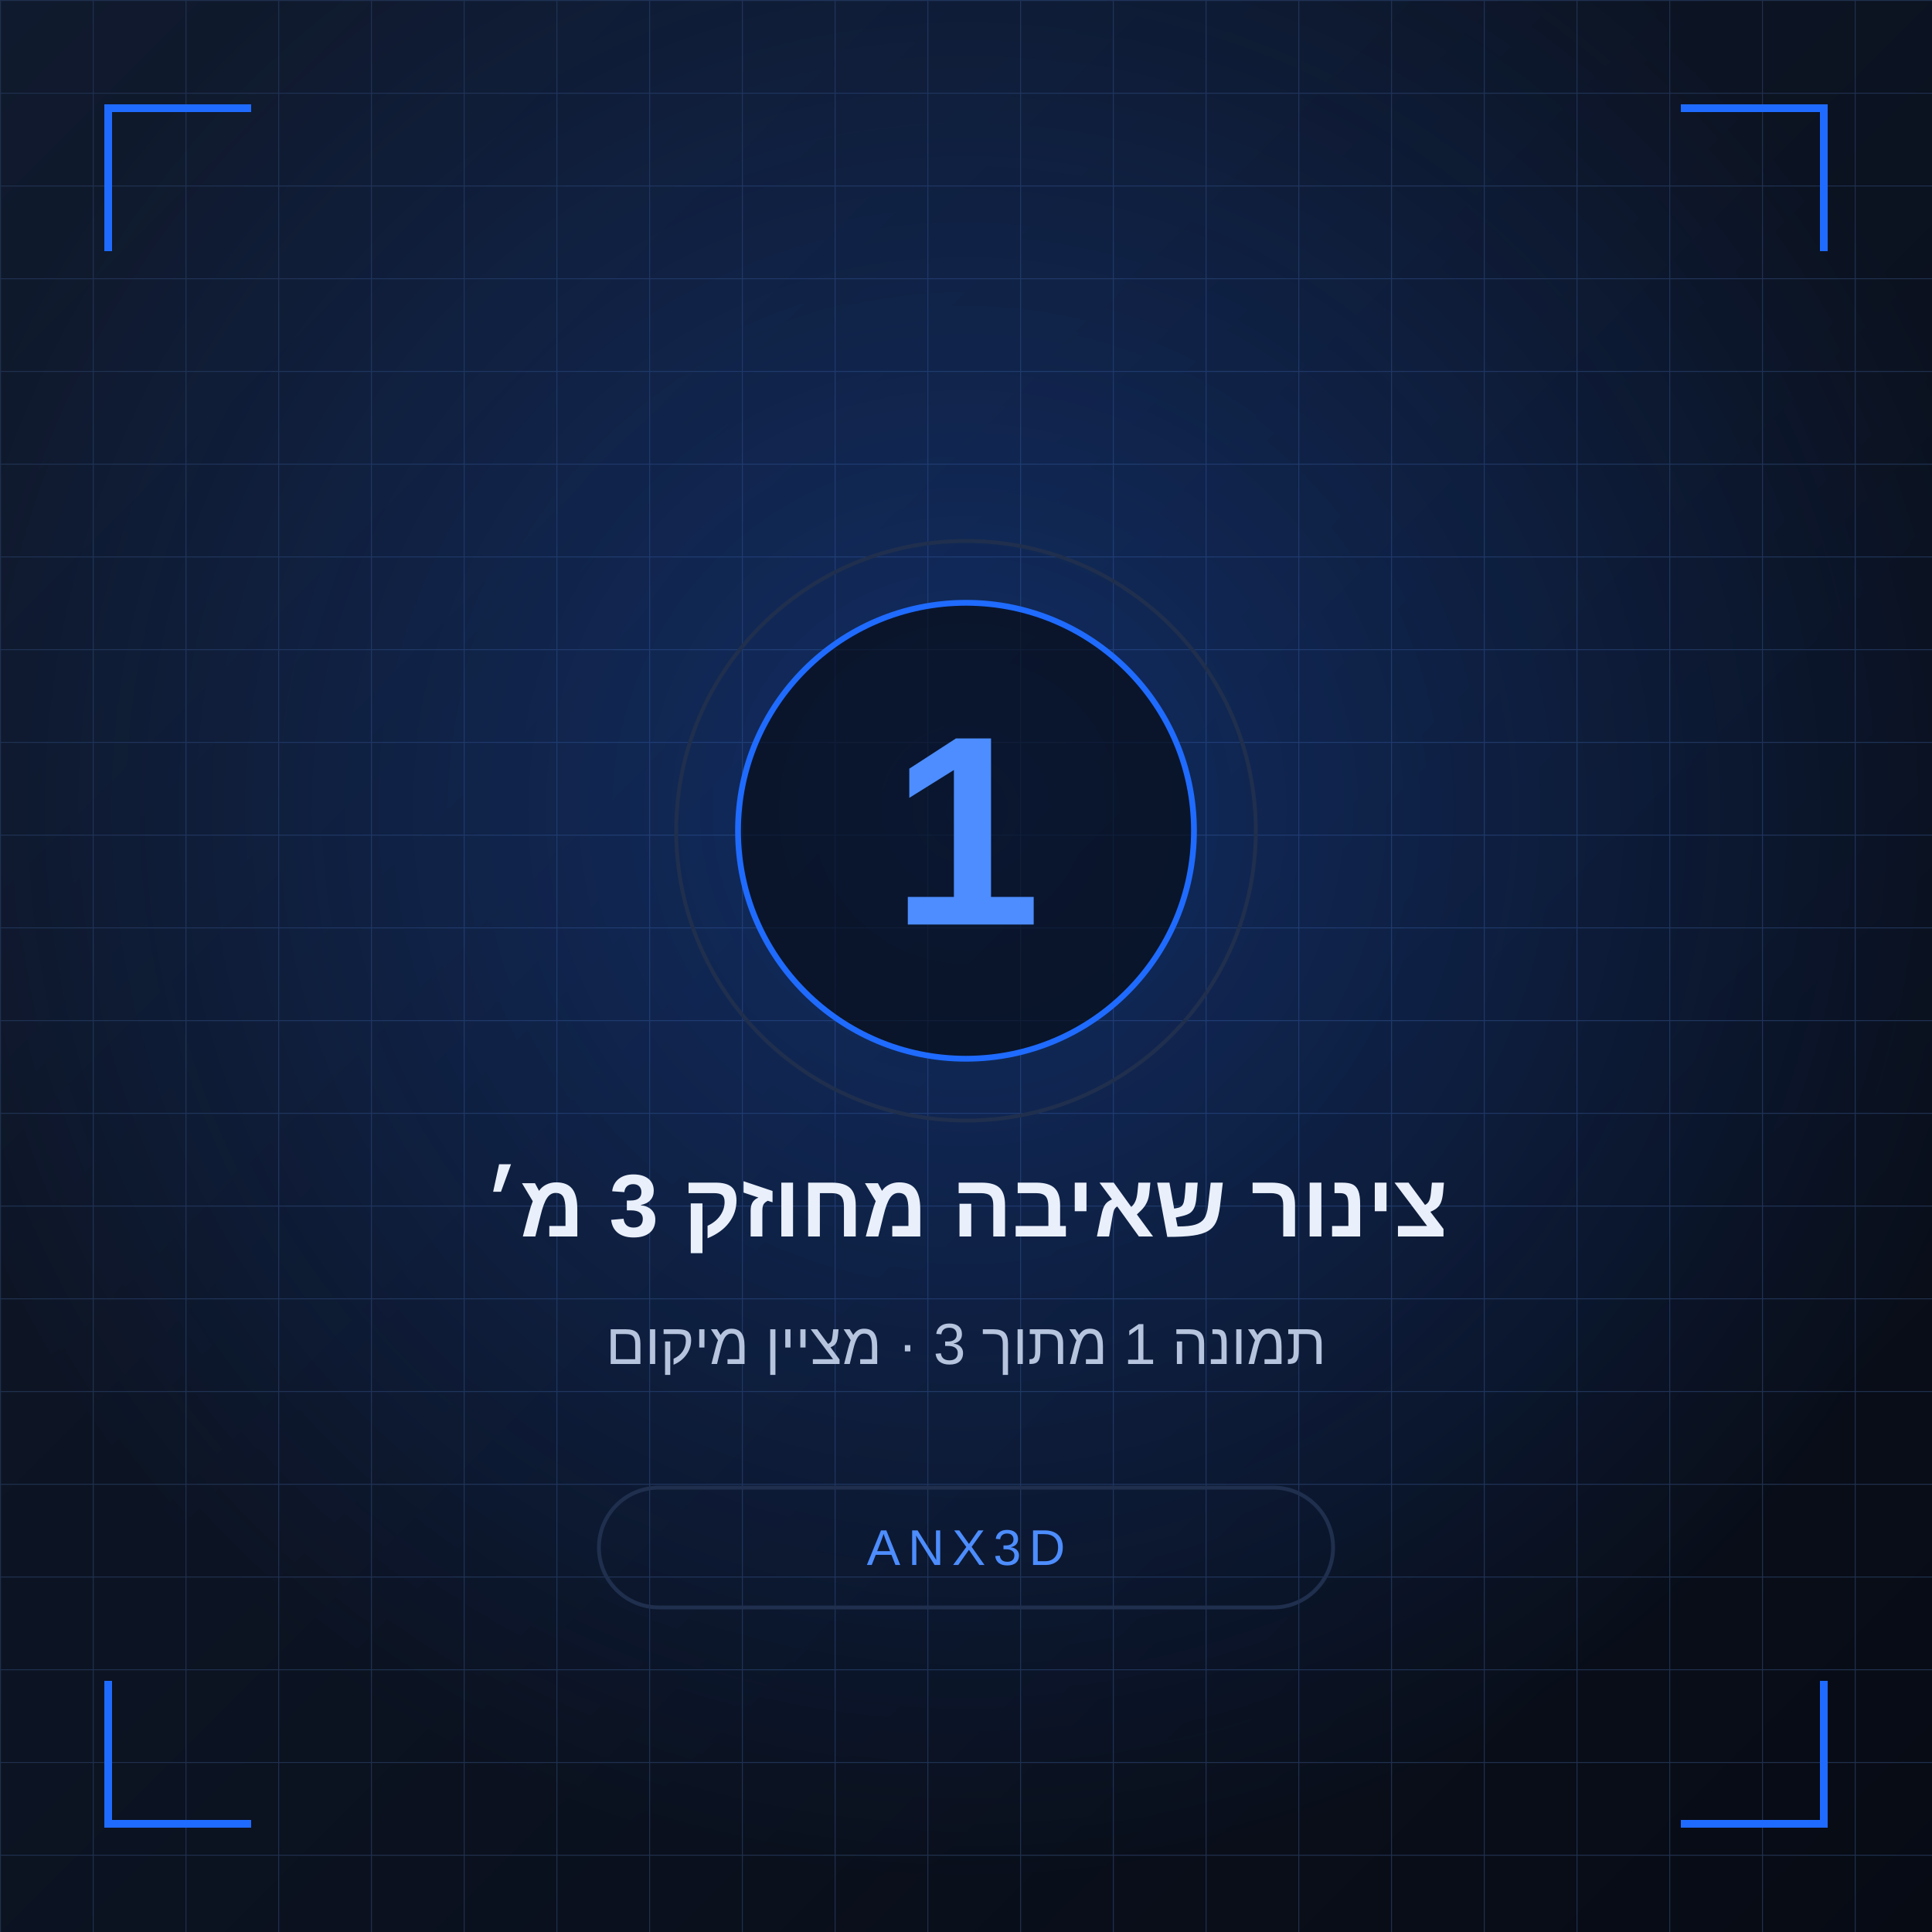
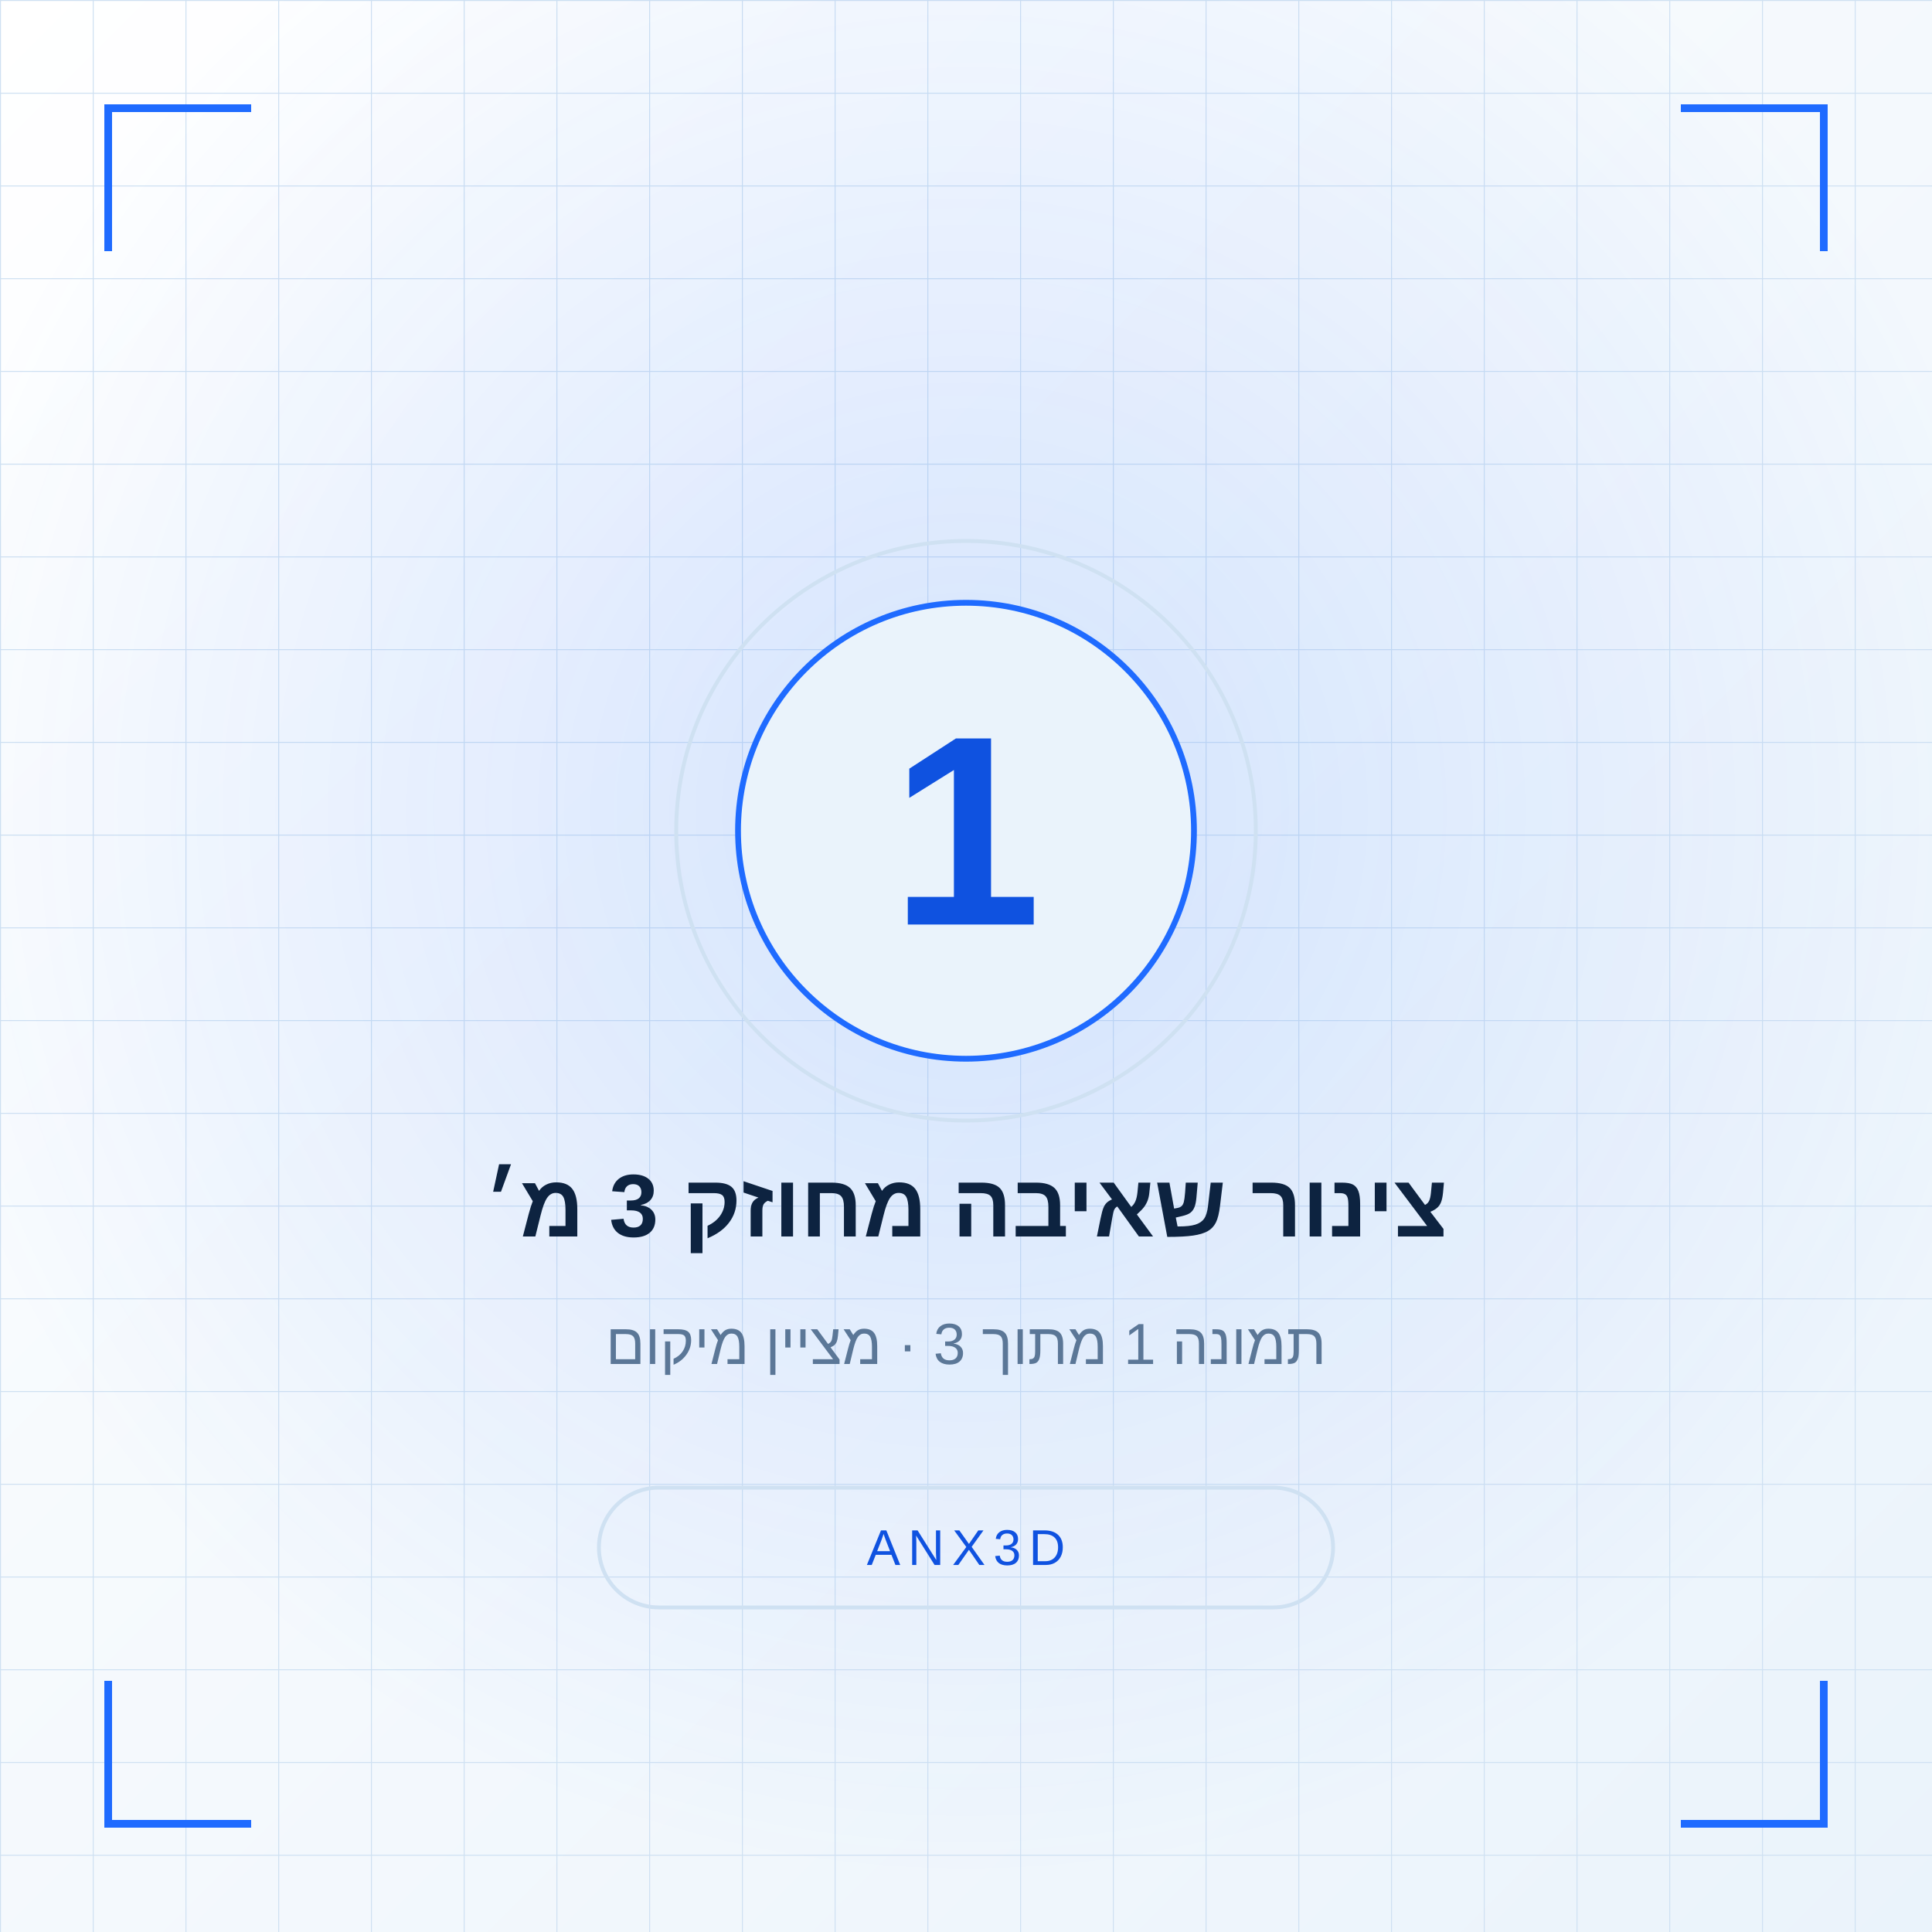
<svg xmlns="http://www.w3.org/2000/svg" width="1000" height="1000" viewBox="0 0 1000 1000" role="img" aria-label="צינור שאיבה מחוזק 3 מ׳ — תמונה 1 מתוך 3 (מציין מיקום)">
  <defs>
    <linearGradient id="bg" x1="0" y1="0" x2="1" y2="1">
-       <stop offset="0%" stop-color="#101a2e" />
-       <stop offset="100%" stop-color="#070b14" />
+       <stop offset="0%" stop-color="#ffffff" />
+       <stop offset="100%" stop-color="#eaf3fb" />
    </linearGradient>
    <pattern id="grid" width="48" height="48" patternUnits="userSpaceOnUse">
-       <path d="M48 0H0V48" fill="none" stroke="#1f2f4d" stroke-width="1" />
+       <path d="M48 0H0V48" fill="none" stroke="#cfe1f2" stroke-width="1" />
    </pattern>
    <radialGradient id="glow" cx="50%" cy="42%" r="55%">
-       <stop offset="0%" stop-color="#1f6bff" stop-opacity="0.30" />
+       <stop offset="0%" stop-color="#1f6bff" stop-opacity="0.16" />
      <stop offset="100%" stop-color="#1f6bff" stop-opacity="0" />
    </radialGradient>
  </defs>
  <rect width="1000" height="1000" fill="url(#bg)" />
  <rect width="1000" height="1000" fill="url(#grid)" />
  <rect width="1000" height="1000" fill="url(#glow)" />
  <path d="M56 128V56h72" fill="none" stroke="#1f6bff" stroke-width="4" stroke-linecap="square" />
  <path d="M872 56h72v72" fill="none" stroke="#1f6bff" stroke-width="4" stroke-linecap="square" />
  <path d="M944 872v72h-72" fill="none" stroke="#1f6bff" stroke-width="4" stroke-linecap="square" />
  <path d="M128 944H56v-72" fill="none" stroke="#1f6bff" stroke-width="4" stroke-linecap="square" />
-   <circle cx="500" cy="430" r="150" fill="none" stroke="#1f2f4d" stroke-width="2" />
-   <circle cx="500" cy="430" r="118" fill="#070b14" fill-opacity="0.65" stroke="#1f6bff" stroke-width="3" />
-   <text x="500" y="430" text-anchor="middle" dominant-baseline="central" font-family="Heebo, Arial, sans-serif" font-size="140" font-weight="700" fill="#4d8dff">1</text>
-   <text x="500" y="640" text-anchor="middle" direction="rtl" font-family="Heebo, Arial, sans-serif" font-size="46" font-weight="700" fill="#eaf0fb">צינור שאיבה מחוזק 3 מ׳</text>
-   <text x="500" y="706" text-anchor="middle" direction="rtl" font-family="Heebo, Arial, sans-serif" font-size="30" fill="#b6c4dd">תמונה 1 מתוך 3 · מציין מיקום</text>
-   <rect x="310" y="770" width="380" height="62" rx="31" fill="none" stroke="#1f2f4d" stroke-width="2" />
-   <text x="500" y="801" text-anchor="middle" dominant-baseline="central" font-family="Heebo, Arial, sans-serif" font-size="26" letter-spacing="4" fill="#4d8dff">ANX3D</text>
+   <circle cx="500" cy="430" r="150" fill="none" stroke="#cfe1f2" stroke-width="2" />
+   <circle cx="500" cy="430" r="118" fill="#eaf3fb" stroke="#1f6bff" stroke-width="3" />
+   <text x="500" y="430" text-anchor="middle" dominant-baseline="central" font-family="Heebo, Arial, sans-serif" font-size="140" font-weight="700" fill="#0f52e0">1</text>
+   <text x="500" y="640" text-anchor="middle" direction="rtl" font-family="Heebo, Arial, sans-serif" font-size="46" font-weight="700" fill="#0d2340">צינור שאיבה מחוזק 3 מ׳</text>
+   <text x="500" y="706" text-anchor="middle" direction="rtl" font-family="Heebo, Arial, sans-serif" font-size="30" fill="#5b7797">תמונה 1 מתוך 3 · מציין מיקום</text>
+   <rect x="310" y="770" width="380" height="62" rx="31" fill="none" stroke="#cfe1f2" stroke-width="2" />
+   <text x="500" y="801" text-anchor="middle" dominant-baseline="central" font-family="Heebo, Arial, sans-serif" font-size="26" letter-spacing="4" fill="#0f52e0">ANX3D</text>
</svg>
